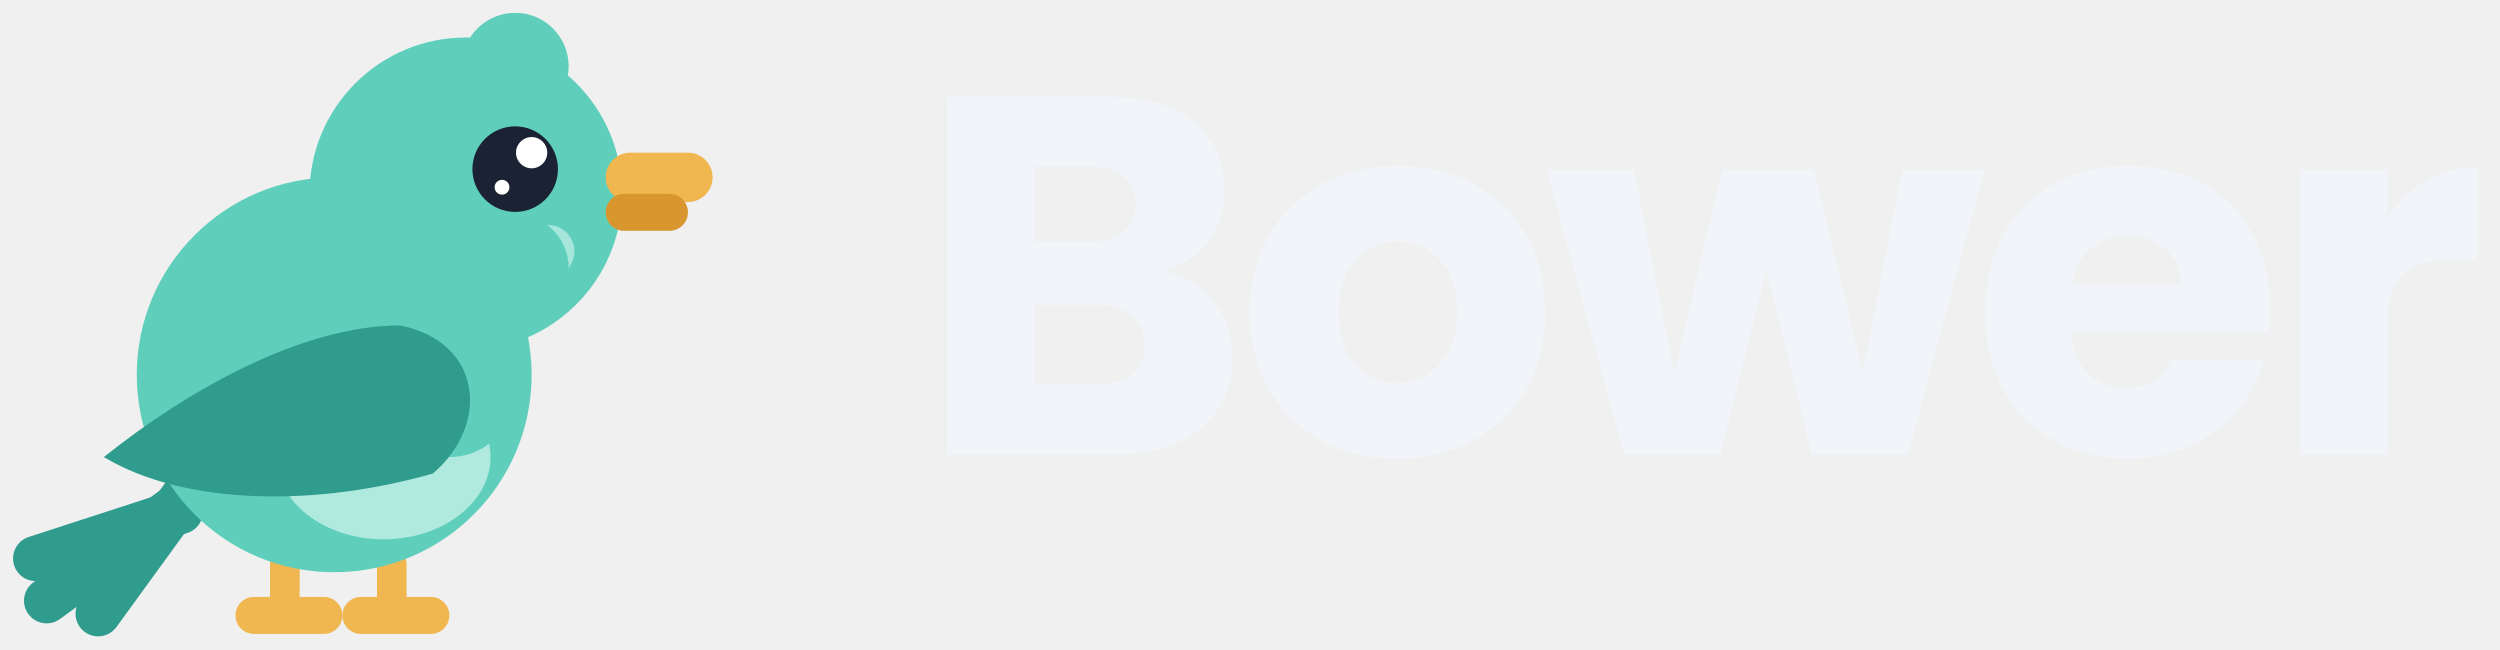
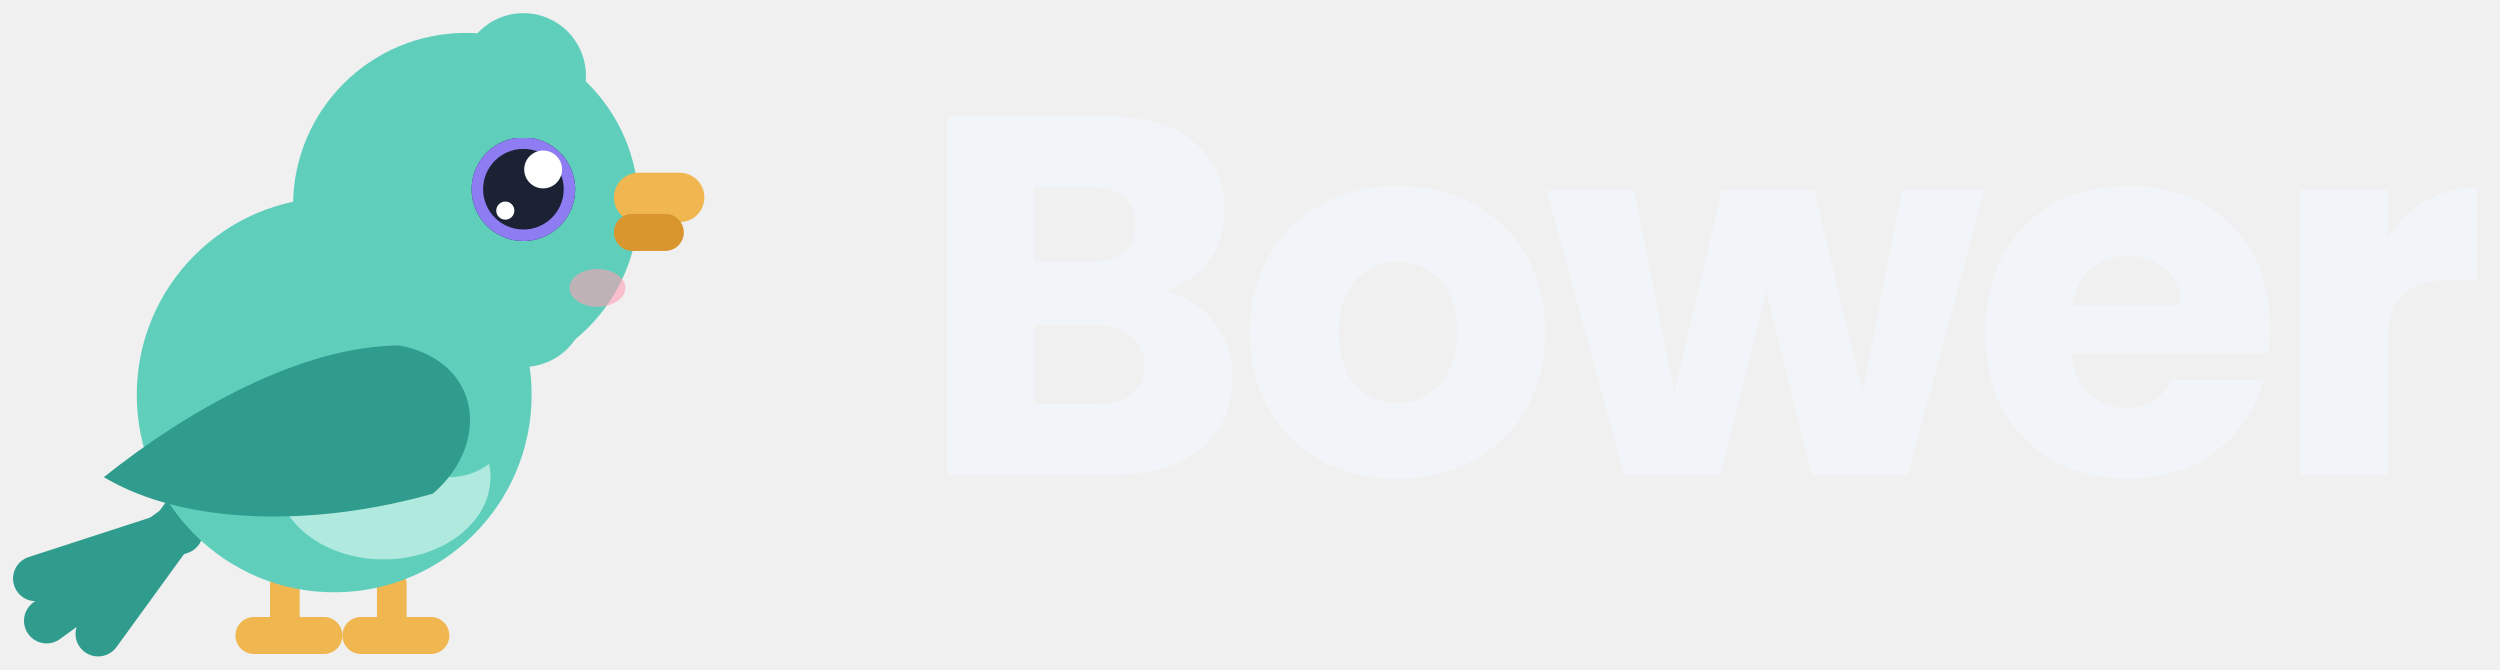
- <svg xmlns="http://www.w3.org/2000/svg" viewBox="5.375 16.44 303.9 78.94" role="img" aria-label="Bower">
+ <svg xmlns="http://www.w3.org/2000/svg" viewBox="5.375 14 303.9 81.38" role="img" aria-label="Bower">
  <rect fill="#2f9c8d" x="6" y="71" width="24" height="5.5" rx="2.75" transform="rotate(-54 30 74)" />
  <rect fill="#2f9c8d" x="4" y="73" width="26" height="5.5" rx="2.75" transform="rotate(-36 30 76)" />
  <rect fill="#2f9c8d" x="6" y="75" width="24" height="5.5" rx="2.75" transform="rotate(-18 30 78)" />
  <path fill="none" stroke="#f0b64f" stroke-width="3.6" stroke-linecap="round" stroke-linejoin="round" d="M40 84V91" />
  <rect fill="#f0b64f" x="34" y="89" width="13" height="4.5" rx="2.25" />
  <path fill="none" stroke="#f0b64f" stroke-width="3.6" stroke-linecap="round" stroke-linejoin="round" d="M53 85V91" />
  <rect fill="#f0b64f" x="47" y="89" width="13" height="4.5" rx="2.25" />
  <circle fill="#5fcfbc" cx="46" cy="62" r="24" />
  <ellipse fill="#b9ece2" fill-opacity=".9" cx="52" cy="72" rx="13" ry="10" />
  <rect fill="#5fcfbc" x="52" y="34" width="16" height="38" rx="8" />
-   <circle fill="#5fcfbc" cx="62" cy="40" r="19" />
-   <circle fill="#b9ece2" fill-opacity=".8" cx="72" cy="47" r="3.2" />
-   <circle fill="#1b2233" cx="68" cy="37" r="5.2" />
-   <circle fill="#ffffff" cx="70" cy="35" r="1.9" />
-   <circle fill="#ffffff" cx="66.4" cy="39.2" r=".9" />
-   <circle fill="#5fcfbc" cx="68" cy="24.5" r="6.5" />
-   <circle fill="#5fcfbc" cx="68" cy="49" r="6.5" />
-   <rect fill="#f0b64f" x="79" y="35" width="13" height="6" rx="3" />
-   <rect fill="#d9952e" x="79" y="40" width="10" height="4.5" rx="2.25" />
+   <circle fill="#5fcfbc" cx="62" cy="39" r="21" />
+   <circle fill="#1b2233" cx="69" cy="37" r="6.3" />
+   <circle fill="none" stroke="#8e7cf3" stroke-width="1.4" cx="69" cy="37" r="5.6" />
+   <circle fill="#ffffff" cx="71.4" cy="34.6" r="2.3" />
+   <circle fill="#ffffff" cx="66.8" cy="39.6" r="1.1" />
+   <circle fill="#5fcfbc" cx="69" cy="23.2" r="7.6" />
+   <circle fill="#5fcfbc" cx="69" cy="51" r="7.6" />
+   <ellipse fill="#ff9fb4" fill-opacity=".6" cx="78" cy="49" rx="3.4" ry="2.3" />
+   <rect fill="#f0b64f" x="80" y="35" width="11" height="6" rx="3" />
+   <rect fill="#d9952e" x="80" y="40" width="8.5" height="4.5" rx="2.25" />
  <path fill="#2f9c8d" d="M54 56C64 58 65 68 58 74C44 78 28 78 18 72C28 64 42 56 54 56Z" />
  <path fill="#f1f5f9" d="M155.2 59.8Q155.2 65.3 151.4 68.5Q147.6 71.7 140.7 71.7H120.5V28.2H140.1Q146.7 28.2 150.4 31.2Q154.2 34.3 154.2 39.5Q154.2 43.3 152.2 45.9Q150.2 48.4 146.8 49.4Q150.6 50.2 152.9 53.1Q155.2 56.1 155.2 59.8ZM131.1 45.8H138Q140.6 45.8 142 44.6Q143.4 43.5 143.4 41.3Q143.4 39 142 37.9Q140.6 36.7 138 36.7H131.1ZM144.5 58.4Q144.5 56.1 142.9 54.8Q141.4 53.5 138.8 53.5H131.1V63.1H138.9Q141.6 63.1 143 61.9Q144.5 60.7 144.5 58.4ZM157.3 54.4Q157.3 49.1 159.7 45Q162 41 166.1 38.8Q170.2 36.6 175.3 36.6Q180.4 36.6 184.5 38.8Q188.5 41 190.9 45Q193.2 49.1 193.2 54.4Q193.2 59.7 190.9 63.8Q188.5 67.8 184.4 70Q180.2 72.2 175.2 72.2Q170.1 72.2 166 70Q162 67.8 159.7 63.8Q157.3 59.8 157.3 54.4ZM182.5 54.4Q182.5 50.2 180.4 48Q178.3 45.8 175.3 45.8Q172.2 45.8 170.2 48Q168.1 50.2 168.1 54.4Q168.1 58.5 170.1 60.8Q172.1 63 175.2 63Q178.2 63 180.3 60.8Q182.5 58.5 182.5 54.4ZM246.6 37.1 237.3 71.7H225.6L220.1 49.3L214.5 71.7H202.8L193.4 37.1H204L208.9 61.8L214.7 37.1H225.9L231.8 61.7L236.6 37.1ZM281.1 56.9H257.2Q257.4 60.2 259.3 61.9Q261.1 63.6 263.8 63.6Q267.7 63.6 269.3 60.2H280.5Q279.7 63.6 277.4 66.3Q275.1 69.1 271.7 70.6Q268.3 72.2 264.1 72.2Q259 72.2 255.1 70Q251.1 67.8 248.9 63.8Q246.7 59.8 246.7 54.4Q246.7 49 248.9 45Q251.1 41 255 38.8Q259 36.6 264.1 36.6Q269.1 36.6 273 38.7Q276.9 40.8 279.1 44.7Q281.3 48.6 281.3 53.8Q281.3 55.3 281.1 56.9ZM270.5 51.1Q270.5 48.3 268.6 46.7Q266.8 45.1 264 45.1Q261.3 45.1 259.5 46.7Q257.7 48.2 257.3 51.1ZM306.5 36.8V48H303.6Q299.6 48 297.6 49.7Q295.6 51.4 295.6 55.6V71.7H285V37.1H295.6V42.9Q297.5 40 300.3 38.4Q303.1 36.8 306.5 36.8Z" />
</svg>
